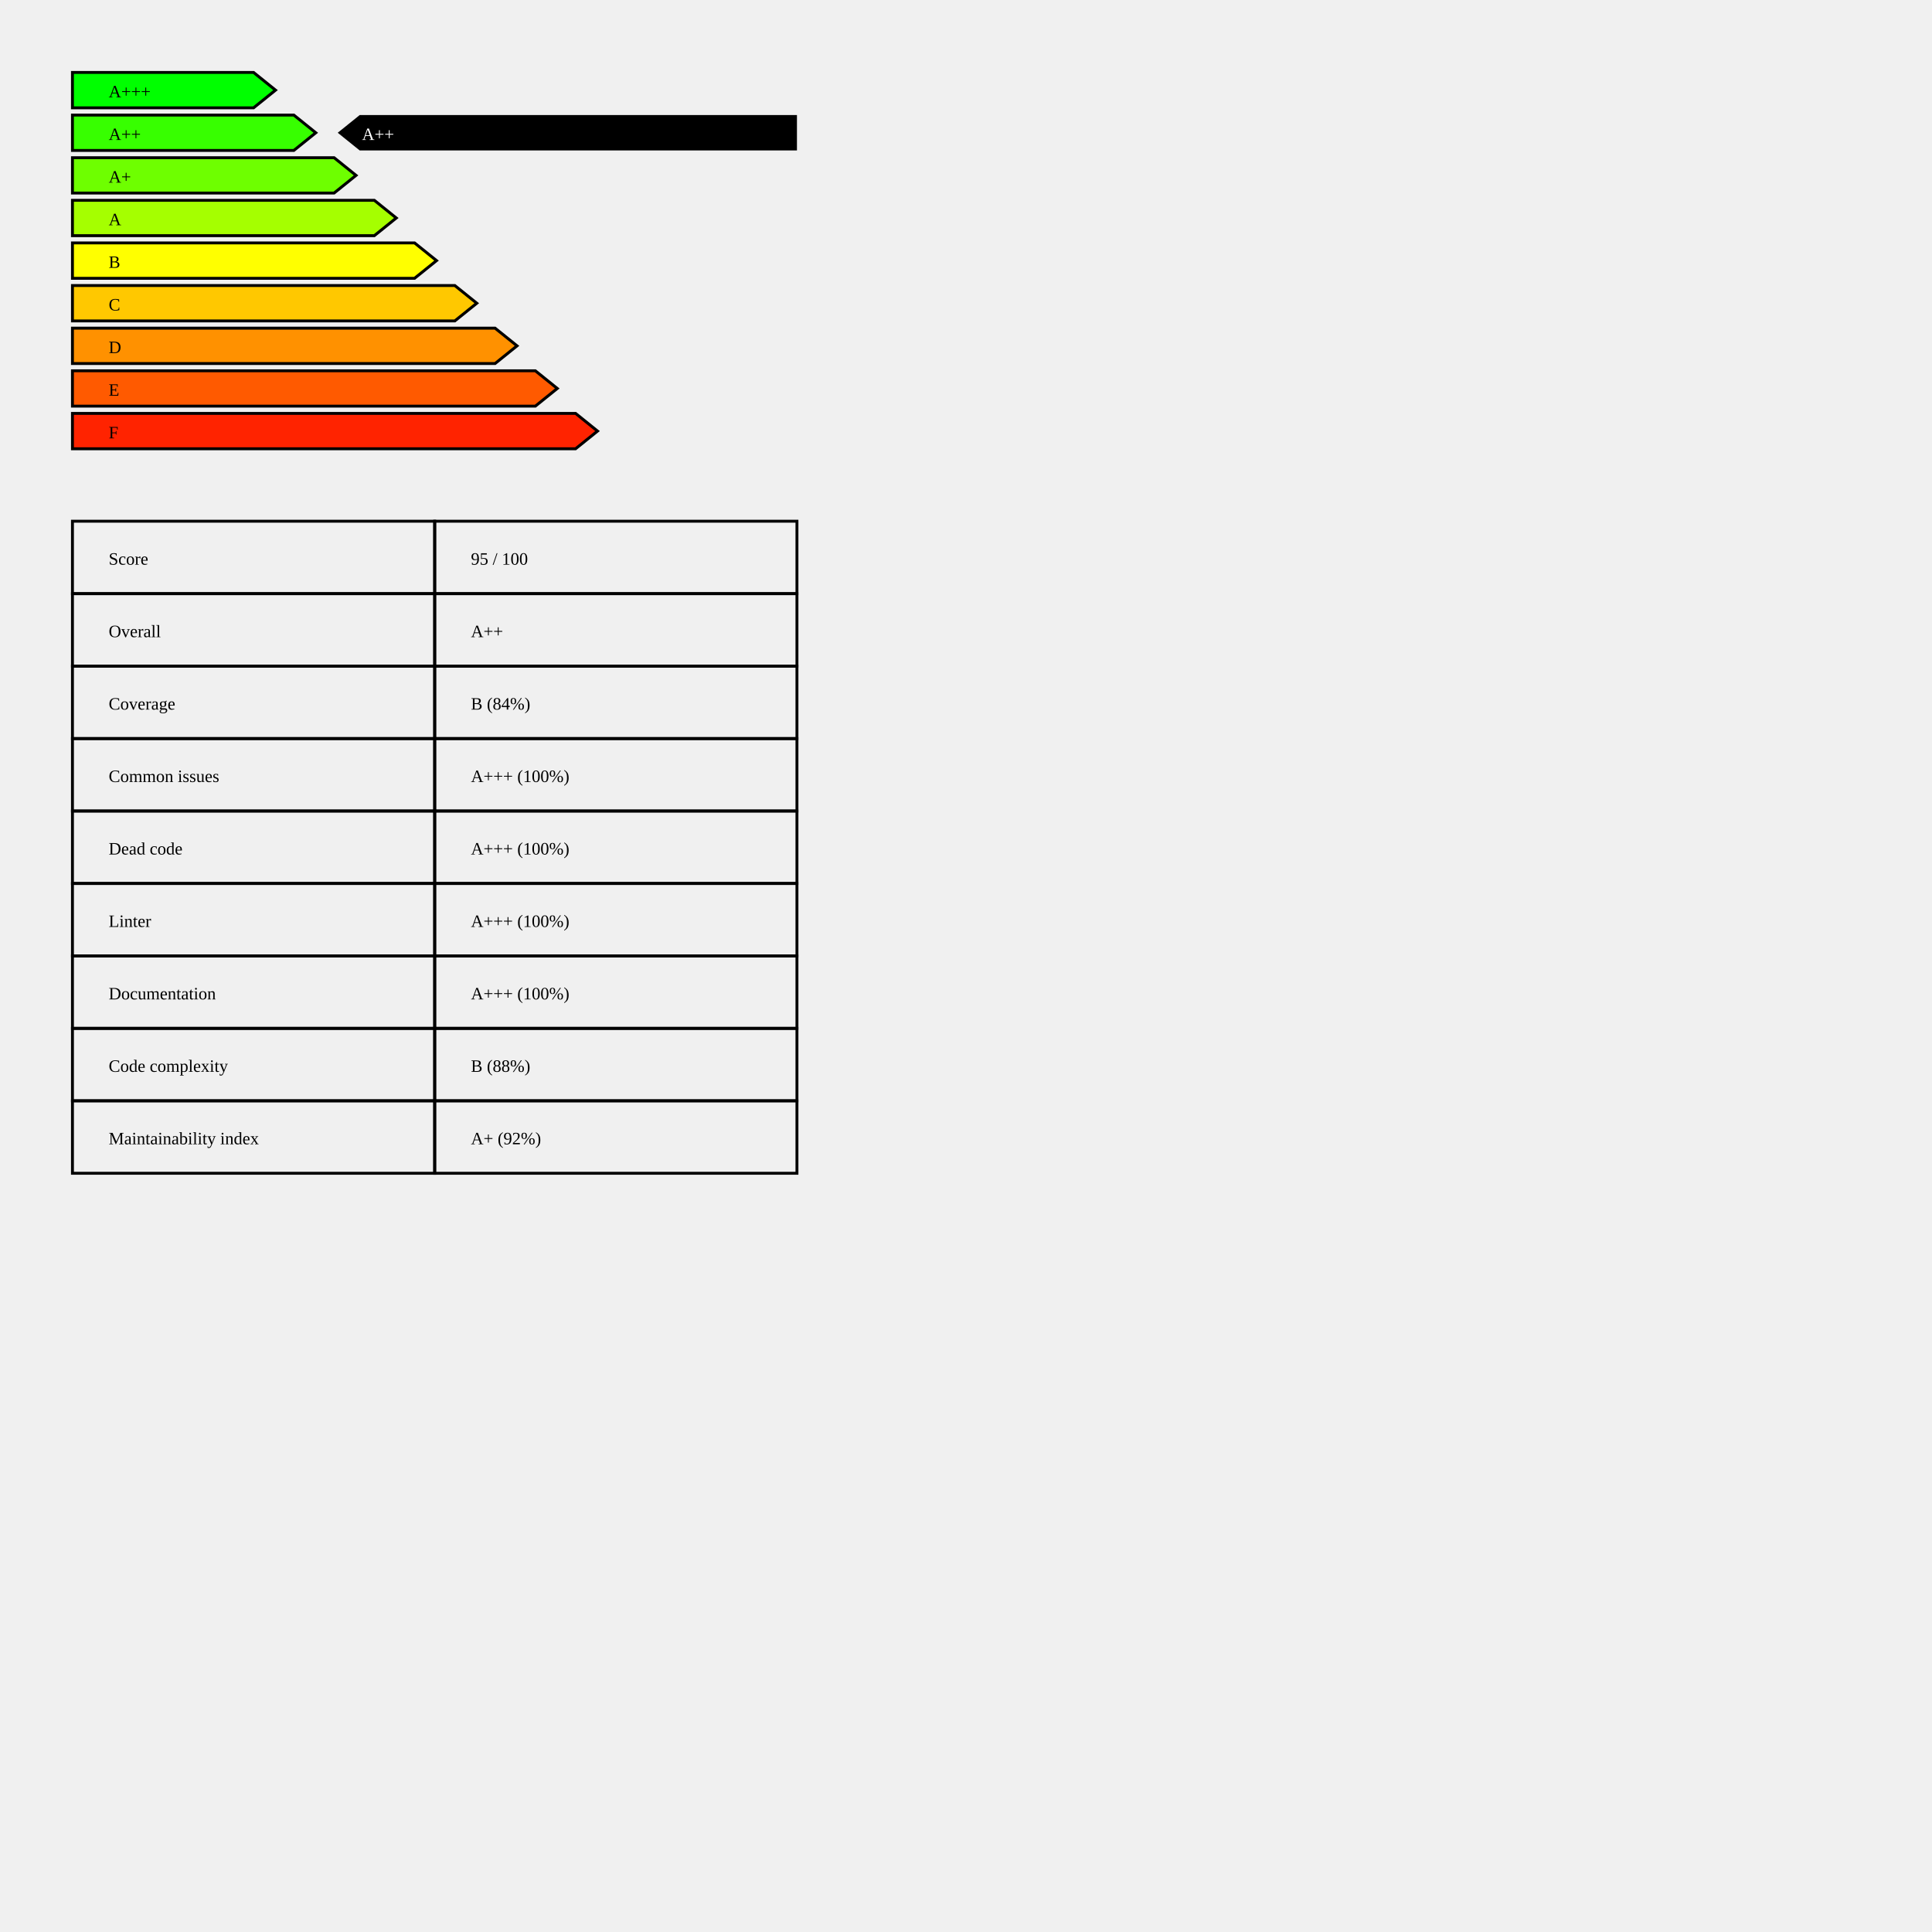
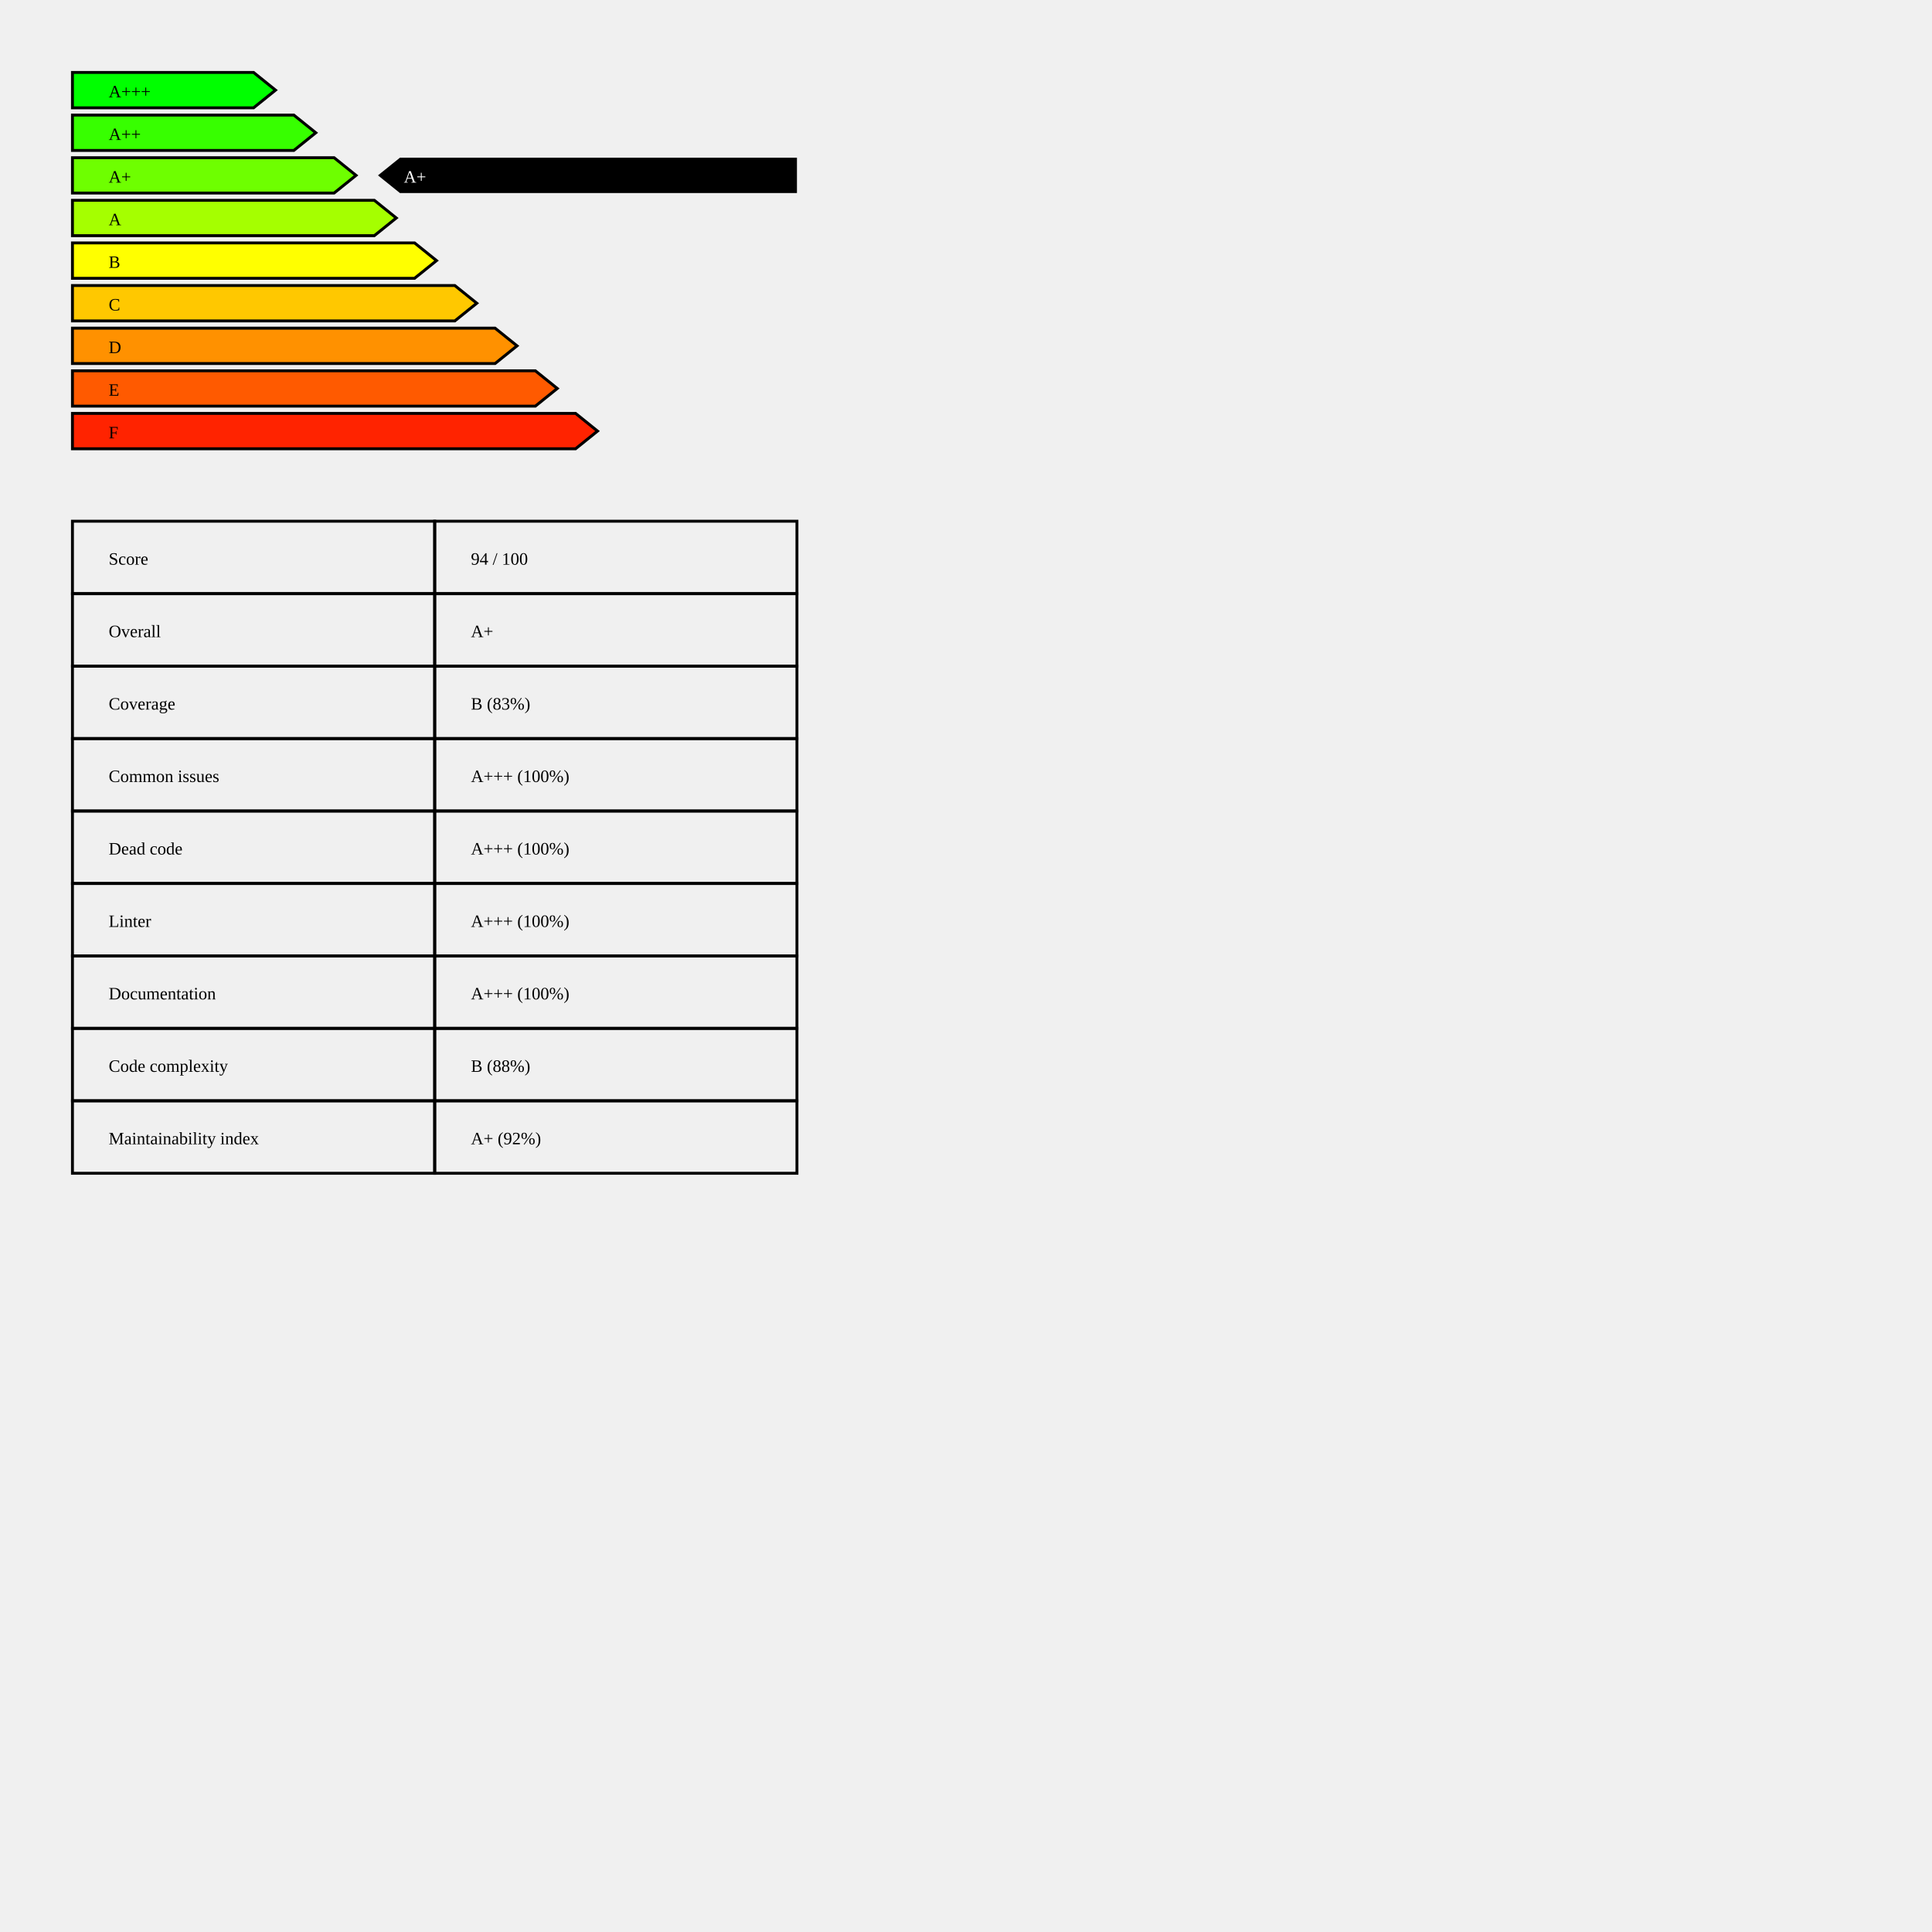
<svg xmlns="http://www.w3.org/2000/svg" baseProfile="full" height="1000pt" version="1.1" width="1000pt">
  <defs />
  <polygon points="50,50.0 175.0,50.0 190.152,62.206 175.0,74.412 50,74.412 50,50.0" style="fill:rgb(0 255 0);stroke:black;stroke-width:2;" />
  <text x="75.0" y="67.206">A+++</text>
  <polygon points="50,79.412 202.778,79.412 217.929,91.618 202.778,103.824 50,103.824 50,79.412" style="fill:rgb(55 255 0);stroke:black;stroke-width:2;" />
  <text x="75.0" y="96.618">A++</text>
  <polygon points="50,108.824 230.556,108.824 245.707,121.029 230.556,133.235 50,133.235 50,108.824" style="fill:rgb(110 255 0);stroke:black;stroke-width:2;" />
  <text x="75.0" y="126.029">A+</text>
  <polygon points="50,138.235 258.333,138.235 273.485,150.441 258.333,162.647 50,162.647 50,138.235" style="fill:rgb(165 255 0);stroke:black;stroke-width:2;" />
  <text x="75.0" y="155.441">A</text>
  <polygon points="50,167.647 286.111,167.647 301.263,179.853 286.111,192.059 50,192.059 50,167.647" style="fill:rgb(255 255 0);stroke:black;stroke-width:2;" />
  <text x="75.0" y="184.853">B</text>
  <polygon points="50,197.059 313.889,197.059 329.04,209.265 313.889,221.471 50,221.471 50,197.059" style="fill:rgb(255 200 0);stroke:black;stroke-width:2;" />
  <text x="75.0" y="214.265">C</text>
  <polygon points="50,226.471 341.667,226.471 356.818,238.676 341.667,250.882 50,250.882 50,226.471" style="fill:rgb(255 145 0);stroke:black;stroke-width:2;" />
  <text x="75.0" y="243.676">D</text>
  <polygon points="50,255.882 369.444,255.882 384.596,268.088 369.444,280.294 50,280.294 50,255.882" style="fill:rgb(255 90 0);stroke:black;stroke-width:2;" />
  <text x="75.0" y="273.088">E</text>
  <polygon points="50,285.294 397.222,285.294 412.374,297.5 397.222,309.706 50,309.706 50,285.294" style="fill:rgb(255 35 0);stroke:black;stroke-width:2;" />
  <text x="75.0" y="302.5">F</text>
-   <polygon points="248.232,79.412 233.081,91.618 248.232,103.824 550,103.824 550,79.412" style="fill:black;" />
-   <text fill="white" x="249.798" y="96.618">A++</text>
+   <polygon points="276.01,108.824 260.859,121.029 276.01,133.235 550,133.235 550,108.824" style="fill:black;" />
+   <text fill="white" x="278.687" y="126.029">A+</text>
  <text x="75.0" y="389.706">Score</text>
-   <text x="325.0" y="389.706">95 / 100</text>
+   <text x="325.0" y="389.706">94 / 100</text>
  <polygon points="50,359.706 300,359.706 300,409.706 50,409.706 50,359.706" style="fill:none; stroke:black;stroke-width:2;" />
  <polygon points="300,359.706 550,359.706 550,409.706 300,409.706 300,359.706" style="fill:none; stroke:black;stroke-width:2;" />
  <text x="75.0" y="439.706">Overall</text>
-   <text x="325.0" y="439.706">A++</text>
+   <text x="325.0" y="439.706">A+</text>
  <polygon points="50,409.706 300,409.706 300,459.706 50,459.706 50,409.706" style="fill:none; stroke:black;stroke-width:2;" />
  <polygon points="300,409.706 550,409.706 550,459.706 300,459.706 300,409.706" style="fill:none; stroke:black;stroke-width:2;" />
  <text x="75.0" y="489.706">Coverage</text>
-   <text x="325.0" y="489.706">B  (84%)</text>
+   <text x="325.0" y="489.706">B  (83%)</text>
  <polygon points="50,459.706 300,459.706 300,509.706 50,509.706 50,459.706" style="fill:none; stroke:black;stroke-width:2;" />
  <polygon points="300,459.706 550,459.706 550,509.706 300,509.706 300,459.706" style="fill:none; stroke:black;stroke-width:2;" />
  <text x="75.0" y="539.706">Common issues</text>
  <text x="325.0" y="539.706">A+++  (100%)</text>
  <polygon points="50,509.706 300,509.706 300,559.706 50,559.706 50,509.706" style="fill:none; stroke:black;stroke-width:2;" />
  <polygon points="300,509.706 550,509.706 550,559.706 300,559.706 300,509.706" style="fill:none; stroke:black;stroke-width:2;" />
  <text x="75.0" y="589.706">Dead code</text>
  <text x="325.0" y="589.706">A+++  (100%)</text>
  <polygon points="50,559.706 300,559.706 300,609.706 50,609.706 50,559.706" style="fill:none; stroke:black;stroke-width:2;" />
  <polygon points="300,559.706 550,559.706 550,609.706 300,609.706 300,559.706" style="fill:none; stroke:black;stroke-width:2;" />
  <text x="75.0" y="639.706">Linter</text>
  <text x="325.0" y="639.706">A+++  (100%)</text>
  <polygon points="50,609.706 300,609.706 300,659.706 50,659.706 50,609.706" style="fill:none; stroke:black;stroke-width:2;" />
  <polygon points="300,609.706 550,609.706 550,659.706 300,659.706 300,609.706" style="fill:none; stroke:black;stroke-width:2;" />
  <text x="75.0" y="689.706">Documentation</text>
  <text x="325.0" y="689.706">A+++  (100%)</text>
  <polygon points="50,659.706 300,659.706 300,709.706 50,709.706 50,659.706" style="fill:none; stroke:black;stroke-width:2;" />
  <polygon points="300,659.706 550,659.706 550,709.706 300,709.706 300,659.706" style="fill:none; stroke:black;stroke-width:2;" />
  <text x="75.0" y="739.706">Code complexity</text>
  <text x="325.0" y="739.706">B  (88%)</text>
  <polygon points="50,709.706 300,709.706 300,759.706 50,759.706 50,709.706" style="fill:none; stroke:black;stroke-width:2;" />
  <polygon points="300,709.706 550,709.706 550,759.706 300,759.706 300,709.706" style="fill:none; stroke:black;stroke-width:2;" />
  <text x="75.0" y="789.706">Maintainability index</text>
  <text x="325.0" y="789.706">A+  (92%)</text>
  <polygon points="50,759.706 300,759.706 300,809.706 50,809.706 50,759.706" style="fill:none; stroke:black;stroke-width:2;" />
  <polygon points="300,759.706 550,759.706 550,809.706 300,809.706 300,759.706" style="fill:none; stroke:black;stroke-width:2;" />
</svg>
